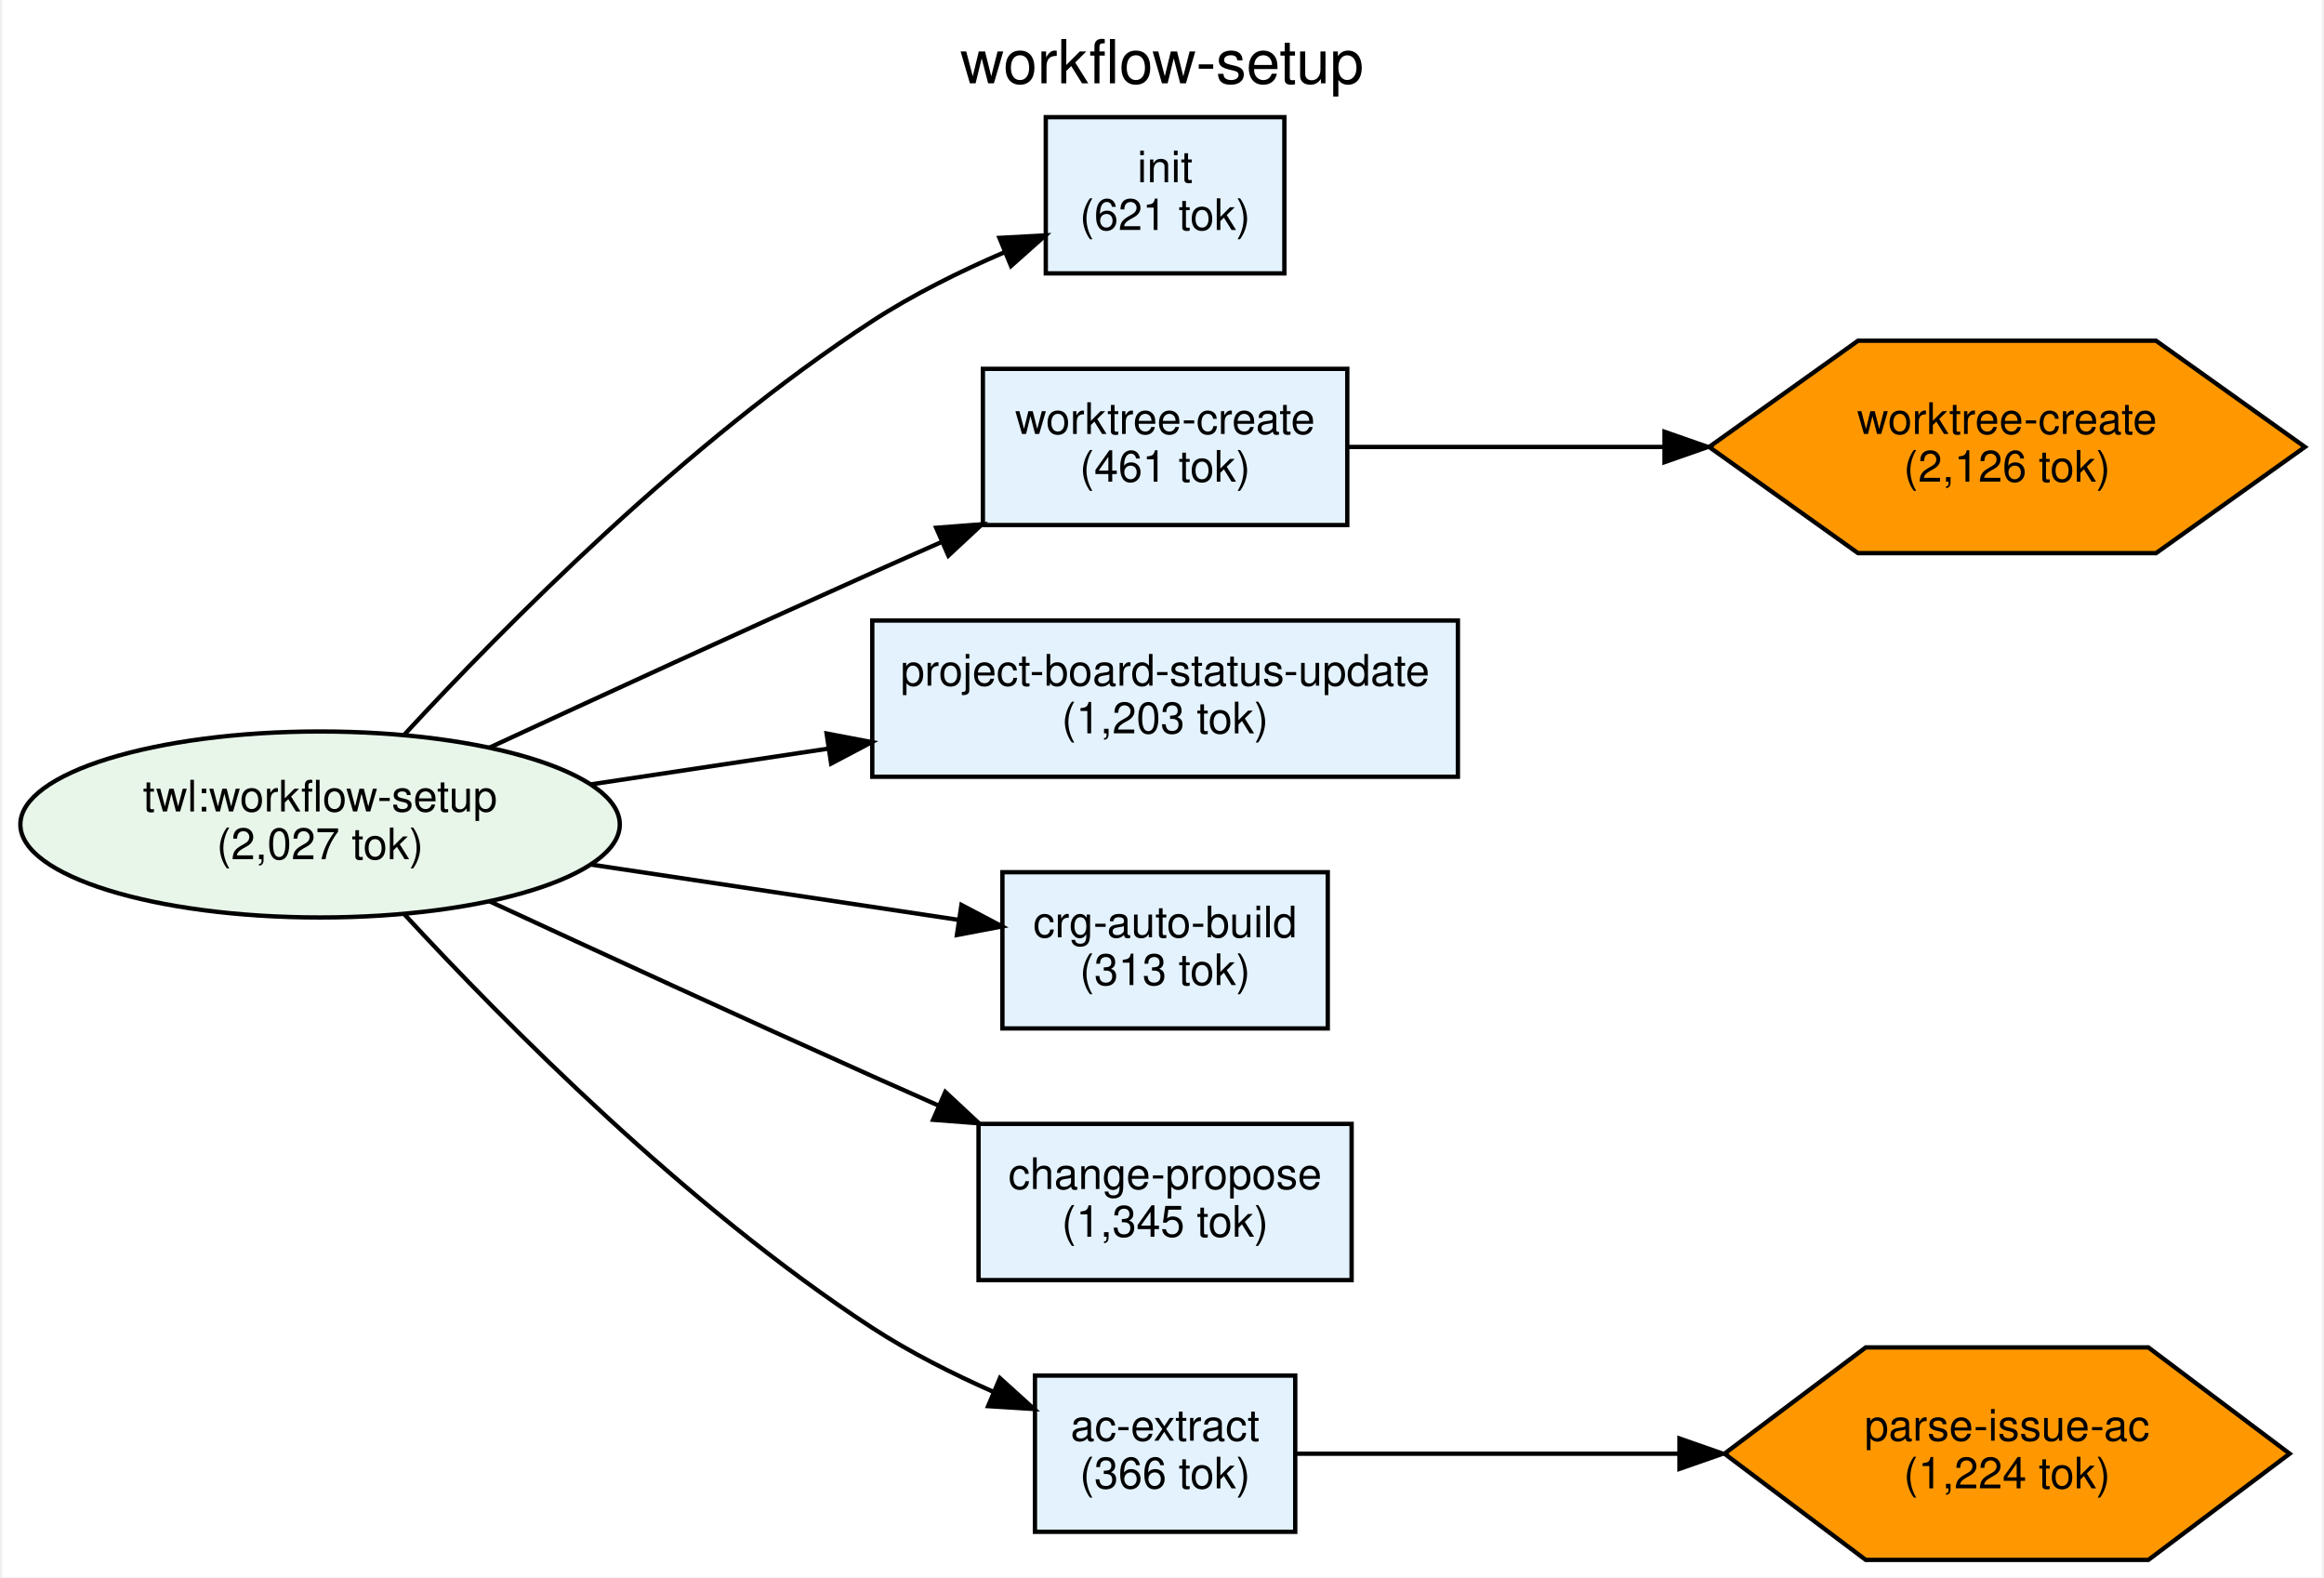
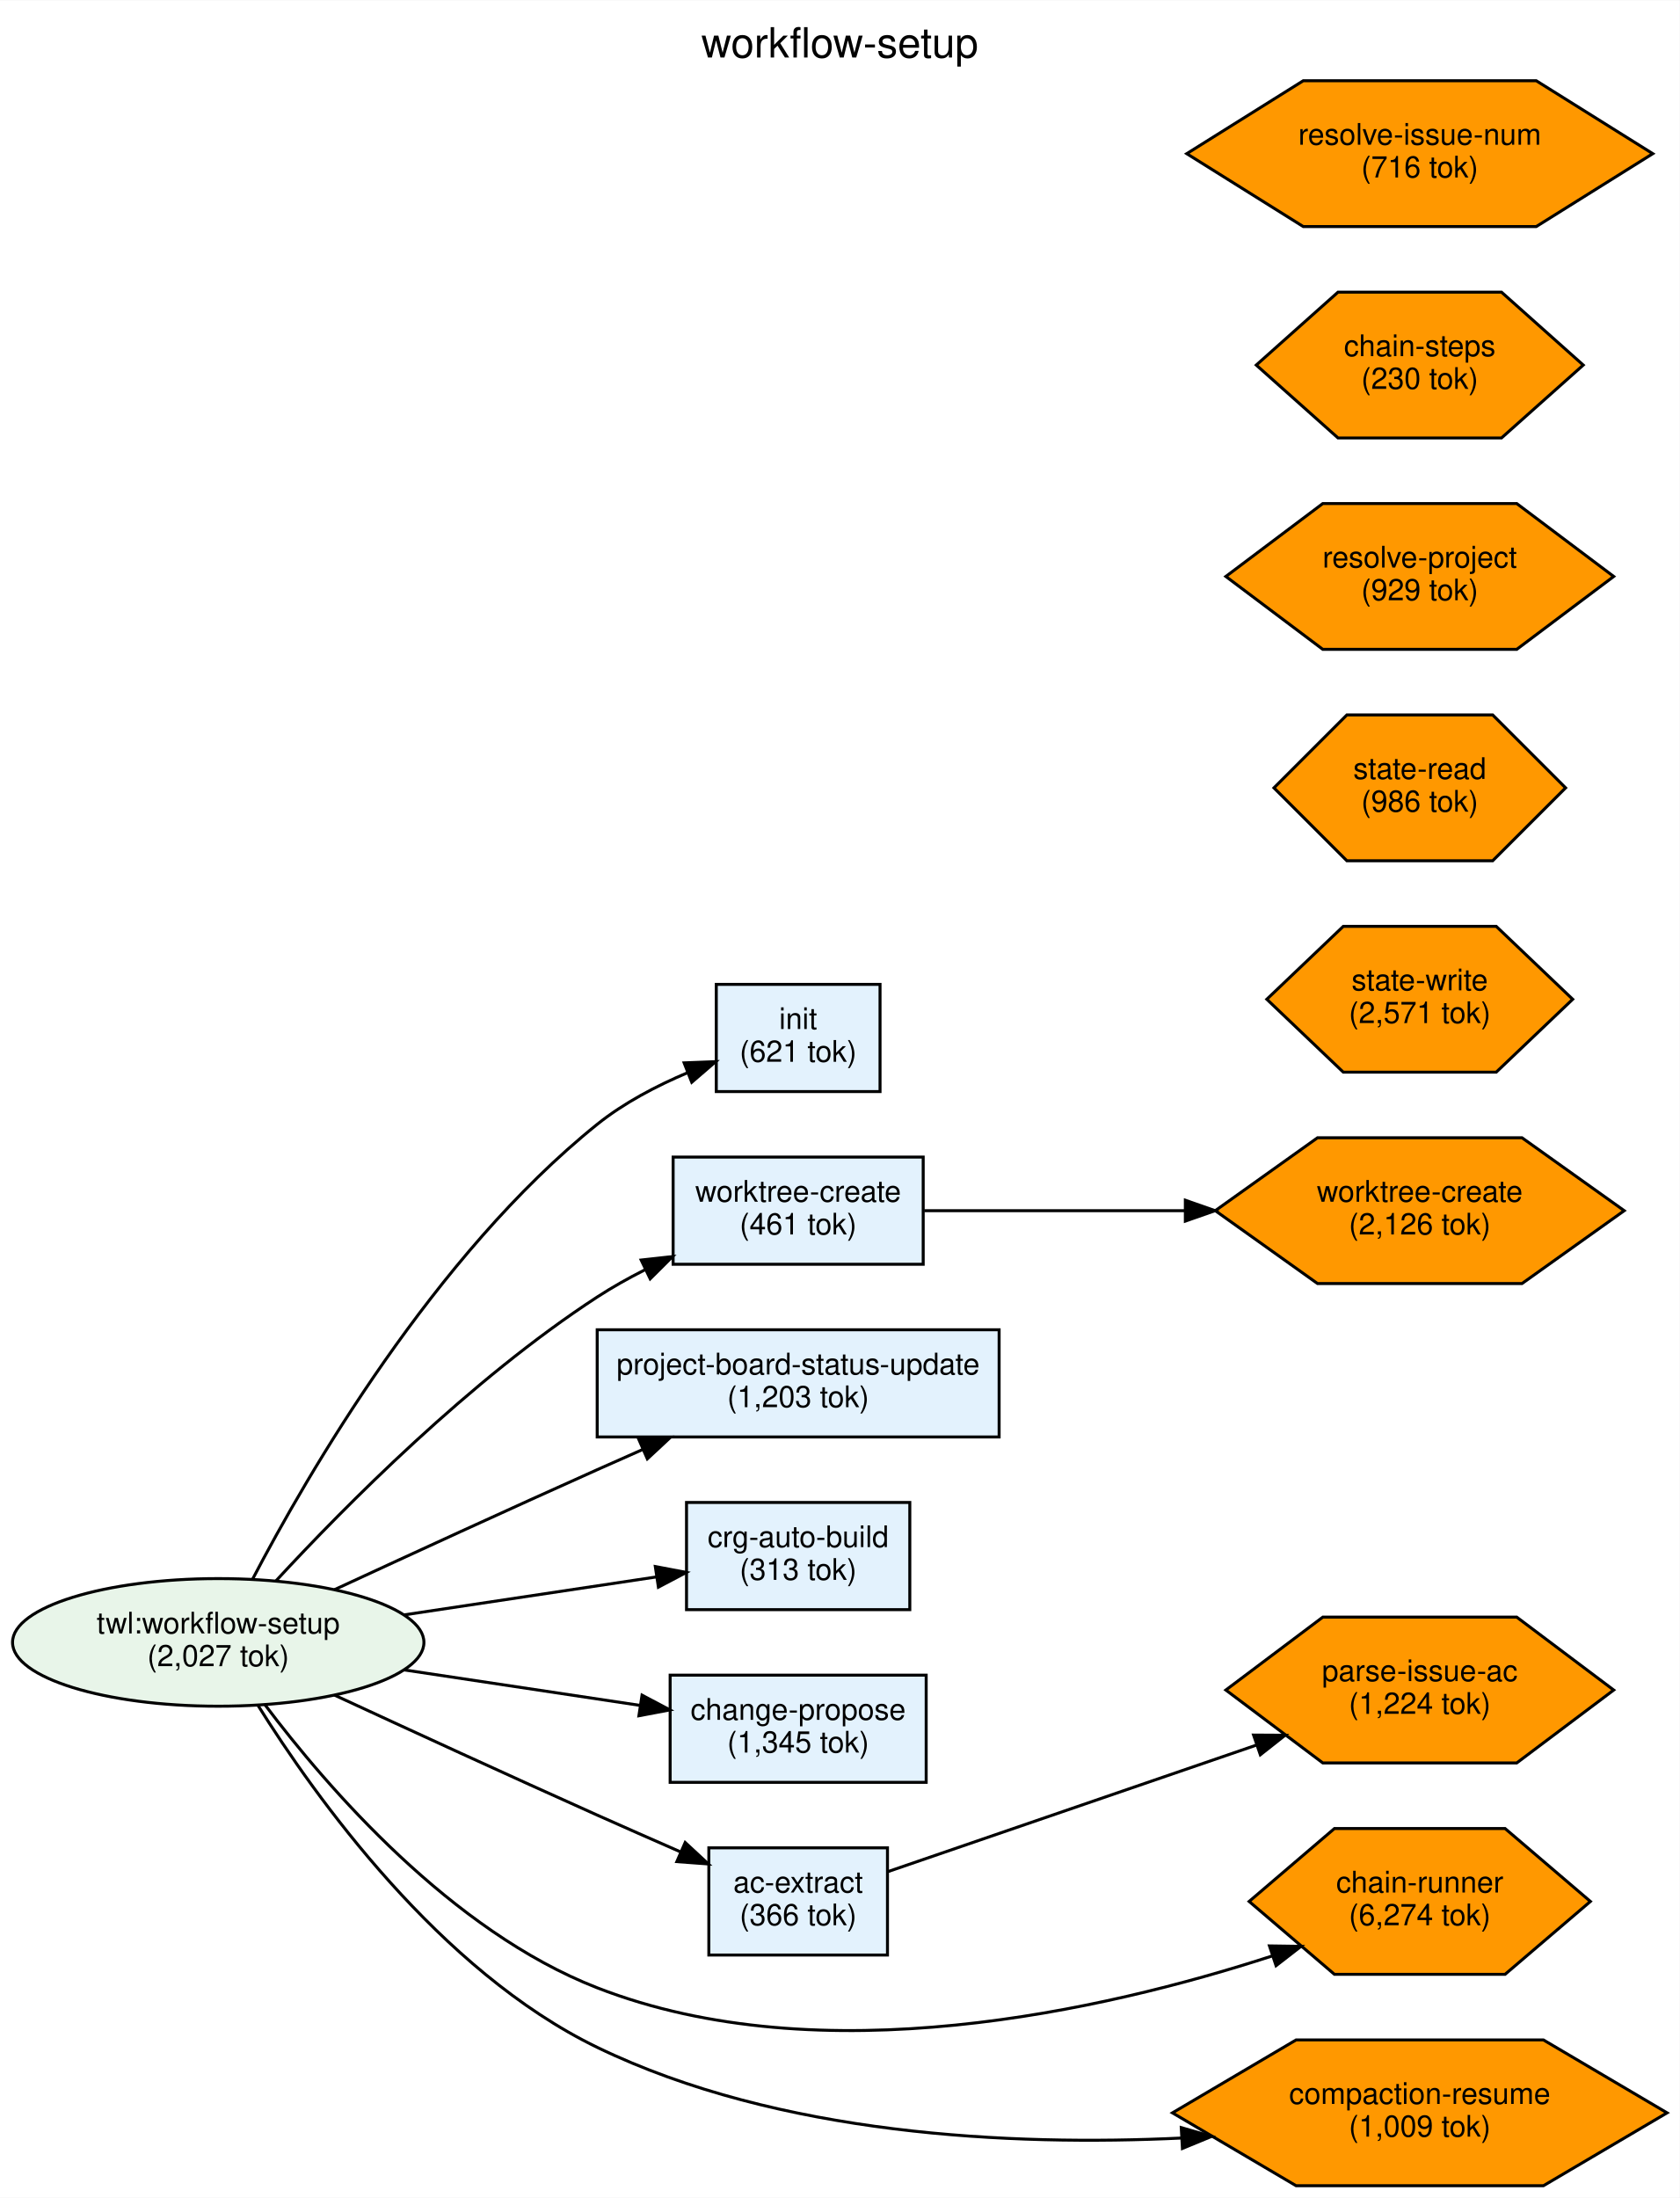
- <svg xmlns="http://www.w3.org/2000/svg" width="535pt" height="363pt" viewBox="0.00 0.00 534.76 363.49">
-   <g id="graph0" class="graph" transform="scale(1 1) rotate(0) translate(4 359.49)">
-     <polygon fill="white" stroke="transparent" points="-4,4 -4,-359.49 530.76,-359.49 530.76,4 -4,4" />
-     <text text-anchor="middle" x="263.38" y="-340.29" font-family="Helvetica,sans-Serif" font-size="14.00">workflow-setup</text>
+ <svg xmlns="http://www.w3.org/2000/svg" width="564pt" height="738pt" viewBox="0.00 0.00 564.16 737.99">
+   <g id="graph0" class="graph" transform="scale(1 1) rotate(0) translate(4 733.99)">
+     <polygon fill="white" stroke="transparent" points="-4,4 -4,-733.99 560.16,-733.99 560.16,4 -4,4" />
+     <text text-anchor="middle" x="278.08" y="-714.79" font-family="Helvetica,sans-Serif" font-size="14.00">workflow-setup</text>
    <g id="node1" class="node">
-       <ellipse fill="#e8f5e9" stroke="black" cx="69.3" cy="-169.49" rx="69.09" ry="21.43" />
-       <text text-anchor="middle" x="69.3" y="-172.49" font-family="Helvetica,sans-Serif" font-size="10.00">twl:workflow-setup</text>
-       <text text-anchor="middle" x="69.3" y="-161.49" font-family="Helvetica,sans-Serif" font-size="10.00">(2,027 tok)</text>
+       <ellipse fill="#e8f5e9" stroke="black" cx="69.3" cy="-182.49" rx="69.09" ry="21.43" />
+       <text text-anchor="middle" x="69.3" y="-185.49" font-family="Helvetica,sans-Serif" font-size="10.00">twl:workflow-setup</text>
+       <text text-anchor="middle" x="69.3" y="-174.49" font-family="Helvetica,sans-Serif" font-size="10.00">(2,027 tok)</text>
    </g>
    <g id="node2" class="node">
-       <polygon fill="#e3f2fd" stroke="black" points="291.59,-332.49 236.59,-332.49 236.59,-296.49 291.59,-296.49 291.59,-332.49" />
-       <text text-anchor="middle" x="264.09" y="-317.49" font-family="Helvetica,sans-Serif" font-size="10.00">init</text>
-       <text text-anchor="middle" x="264.09" y="-306.49" font-family="Helvetica,sans-Serif" font-size="10.00">(621 tok)</text>
+       <polygon fill="#e3f2fd" stroke="black" points="291.59,-403.49 236.59,-403.49 236.59,-367.49 291.59,-367.49 291.59,-403.49" />
+       <text text-anchor="middle" x="264.09" y="-388.49" font-family="Helvetica,sans-Serif" font-size="10.00">init</text>
+       <text text-anchor="middle" x="264.09" y="-377.49" font-family="Helvetica,sans-Serif" font-size="10.00">(621 tok)</text>
    </g>
    <g id="edge1" class="edge">
-       <path fill="none" stroke="black" d="M88.71,-190.18C111.91,-215.29 153.93,-257.72 196.59,-285.49 205.95,-291.59 216.8,-296.94 226.99,-301.33" />
-       <polygon fill="black" stroke="black" points="225.91,-304.67 236.49,-305.24 228.58,-298.2 225.91,-304.67" />
+       <path fill="none" stroke="black" d="M80.72,-203.5C99.42,-239.3 141.9,-312.53 196.59,-356.49 205.54,-363.68 216.54,-369.43 227,-373.85" />
+       <polygon fill="black" stroke="black" points="225.79,-377.13 236.38,-377.54 228.35,-370.62 225.79,-377.13" />
    </g>
    <g id="node3" class="node">
-       <polygon fill="#e3f2fd" stroke="black" points="306.09,-274.49 222.09,-274.49 222.09,-238.49 306.09,-238.49 306.09,-274.49" />
-       <text text-anchor="middle" x="264.09" y="-259.49" font-family="Helvetica,sans-Serif" font-size="10.00">worktree-create</text>
-       <text text-anchor="middle" x="264.09" y="-248.49" font-family="Helvetica,sans-Serif" font-size="10.00">(461 tok)</text>
+       <polygon fill="#e3f2fd" stroke="black" points="306.09,-345.49 222.09,-345.49 222.09,-309.49 306.09,-309.49 306.09,-345.49" />
+       <text text-anchor="middle" x="264.09" y="-330.49" font-family="Helvetica,sans-Serif" font-size="10.00">worktree-create</text>
+       <text text-anchor="middle" x="264.09" y="-319.49" font-family="Helvetica,sans-Serif" font-size="10.00">(461 tok)</text>
    </g>
    <g id="edge2" class="edge">
-       <path fill="none" stroke="black" d="M108.34,-187.2C133.37,-198.79 166.86,-214.19 196.59,-227.49 201.69,-229.78 207.03,-232.14 212.35,-234.49" />
-       <polygon fill="black" stroke="black" points="211.33,-237.86 221.89,-238.67 214.14,-231.45 211.33,-237.86" />
+       <path fill="none" stroke="black" d="M88.71,-203.18C111.91,-228.29 153.93,-270.72 196.59,-298.49 201.6,-301.75 207.03,-304.8 212.56,-307.6" />
+       <polygon fill="black" stroke="black" points="211.36,-310.91 221.89,-312.07 214.39,-304.6 211.36,-310.91" />
    </g>
    <g id="node4" class="node">
-       <polygon fill="#e3f2fd" stroke="black" points="331.59,-216.49 196.59,-216.49 196.59,-180.49 331.59,-180.49 331.59,-216.49" />
-       <text text-anchor="middle" x="264.09" y="-201.49" font-family="Helvetica,sans-Serif" font-size="10.00">project-board-status-update</text>
-       <text text-anchor="middle" x="264.09" y="-190.49" font-family="Helvetica,sans-Serif" font-size="10.00">(1,203 tok)</text>
+       <polygon fill="#e3f2fd" stroke="black" points="331.59,-287.49 196.59,-287.49 196.59,-251.49 331.59,-251.49 331.59,-287.49" />
+       <text text-anchor="middle" x="264.09" y="-272.49" font-family="Helvetica,sans-Serif" font-size="10.00">project-board-status-update</text>
+       <text text-anchor="middle" x="264.09" y="-261.49" font-family="Helvetica,sans-Serif" font-size="10.00">(1,203 tok)</text>
    </g>
    <g id="edge3" class="edge">
-       <path fill="none" stroke="black" d="M131.83,-178.75C149.22,-181.37 168.35,-184.24 186.51,-186.98" />
-       <polygon fill="black" stroke="black" points="186.07,-190.45 196.48,-188.47 187.11,-183.53 186.07,-190.45" />
+       <path fill="none" stroke="black" d="M108.34,-200.2C133.37,-211.79 166.86,-227.19 196.59,-240.49 201.55,-242.71 206.73,-245.01 211.9,-247.29" />
+       <polygon fill="black" stroke="black" points="210.62,-250.55 221.18,-251.36 213.43,-244.14 210.62,-250.55" />
    </g>
    <g id="node5" class="node">
-       <polygon fill="#e3f2fd" stroke="black" points="301.59,-158.49 226.59,-158.49 226.59,-122.49 301.59,-122.49 301.59,-158.49" />
-       <text text-anchor="middle" x="264.09" y="-143.49" font-family="Helvetica,sans-Serif" font-size="10.00">crg-auto-build</text>
-       <text text-anchor="middle" x="264.09" y="-132.49" font-family="Helvetica,sans-Serif" font-size="10.00">(313 tok)</text>
+       <polygon fill="#e3f2fd" stroke="black" points="301.59,-229.49 226.59,-229.49 226.59,-193.49 301.59,-193.49 301.59,-229.49" />
+       <text text-anchor="middle" x="264.09" y="-214.49" font-family="Helvetica,sans-Serif" font-size="10.00">crg-auto-build</text>
+       <text text-anchor="middle" x="264.09" y="-203.49" font-family="Helvetica,sans-Serif" font-size="10.00">(313 tok)</text>
    </g>
    <g id="edge4" class="edge">
-       <path fill="none" stroke="black" d="M131.83,-160.24C159.24,-156.12 191,-151.34 216.41,-147.52" />
-       <polygon fill="black" stroke="black" points="217.15,-150.94 226.52,-146 216.11,-144.02 217.15,-150.94" />
+       <path fill="none" stroke="black" d="M131.83,-191.75C159.24,-195.87 191,-200.65 216.41,-204.47" />
+       <polygon fill="black" stroke="black" points="216.11,-207.97 226.52,-205.99 217.15,-201.05 216.11,-207.97" />
    </g>
    <g id="node6" class="node">
-       <polygon fill="#e3f2fd" stroke="black" points="307.09,-100.49 221.09,-100.49 221.09,-64.49 307.09,-64.49 307.09,-100.49" />
-       <text text-anchor="middle" x="264.09" y="-85.49" font-family="Helvetica,sans-Serif" font-size="10.00">change-propose</text>
-       <text text-anchor="middle" x="264.09" y="-74.49" font-family="Helvetica,sans-Serif" font-size="10.00">(1,345 tok)</text>
+       <polygon fill="#e3f2fd" stroke="black" points="307.09,-171.49 221.09,-171.49 221.09,-135.49 307.09,-135.49 307.09,-171.49" />
+       <text text-anchor="middle" x="264.09" y="-156.49" font-family="Helvetica,sans-Serif" font-size="10.00">change-propose</text>
+       <text text-anchor="middle" x="264.09" y="-145.49" font-family="Helvetica,sans-Serif" font-size="10.00">(1,345 tok)</text>
    </g>
    <g id="edge5" class="edge">
-       <path fill="none" stroke="black" d="M108.34,-151.79C133.37,-140.2 166.86,-124.8 196.59,-111.49 201.55,-109.28 206.73,-106.98 211.9,-104.7" />
-       <polygon fill="black" stroke="black" points="213.43,-107.85 221.18,-100.63 210.62,-101.44 213.43,-107.85" />
+       <path fill="none" stroke="black" d="M131.83,-173.24C157.29,-169.41 186.49,-165.02 210.88,-161.35" />
+       <polygon fill="black" stroke="black" points="211.65,-164.77 221.01,-159.82 210.6,-157.85 211.65,-164.77" />
    </g>
    <g id="node7" class="node">
-       <polygon fill="#e3f2fd" stroke="black" points="294.09,-42.49 234.09,-42.49 234.09,-6.49 294.09,-6.49 294.09,-42.49" />
-       <text text-anchor="middle" x="264.09" y="-27.49" font-family="Helvetica,sans-Serif" font-size="10.00">ac-extract</text>
-       <text text-anchor="middle" x="264.09" y="-16.49" font-family="Helvetica,sans-Serif" font-size="10.00">(366 tok)</text>
+       <polygon fill="#e3f2fd" stroke="black" points="294.09,-113.49 234.09,-113.49 234.09,-77.49 294.09,-77.49 294.09,-113.49" />
+       <text text-anchor="middle" x="264.09" y="-98.49" font-family="Helvetica,sans-Serif" font-size="10.00">ac-extract</text>
+       <text text-anchor="middle" x="264.09" y="-87.49" font-family="Helvetica,sans-Serif" font-size="10.00">(366 tok)</text>
    </g>
    <g id="edge6" class="edge">
-       <path fill="none" stroke="black" d="M88.71,-148.81C111.91,-123.7 153.93,-81.27 196.59,-53.49 205.22,-47.88 215.12,-42.89 224.6,-38.7" />
-       <polygon fill="black" stroke="black" points="226.02,-41.9 233.88,-34.79 223.3,-35.45 226.02,-41.9" />
+       <path fill="none" stroke="black" d="M108.34,-164.79C133.37,-153.2 166.86,-137.8 196.59,-124.49 205.64,-120.45 215.4,-116.15 224.59,-112.13" />
+       <polygon fill="black" stroke="black" points="226.14,-115.28 233.91,-108.08 223.34,-108.86 226.14,-115.28" />
+     </g>
+     <g id="node11" class="node">
+       <polygon fill="#ff9800" stroke="black" points="530.19,-95.49 501.53,-119.98 444.22,-119.98 415.57,-95.49 444.22,-71.01 501.53,-71.01 530.19,-95.49" />
+       <text text-anchor="middle" x="472.88" y="-98.49" font-family="Helvetica,sans-Serif" font-size="10.00">chain-runner</text>
+       <text text-anchor="middle" x="472.88" y="-87.49" font-family="Helvetica,sans-Serif" font-size="10.00">(6,274 tok)</text>
+     </g>
+     <g id="edge7" class="edge">
+       <path fill="none" stroke="black" d="M84.93,-161.64C105.91,-133.75 147.49,-85.62 196.59,-66.49 271.78,-37.2 366.77,-58.82 423.24,-77.16" />
+       <polygon fill="black" stroke="black" points="422.39,-80.56 432.98,-80.41 424.61,-73.92 422.39,-80.56" />
+     </g>
+     <g id="node15" class="node">
+       <polygon fill="#ff9800" stroke="black" points="555.94,-24.49 514.41,-48.98 431.34,-48.98 389.81,-24.49 431.34,-0.01 514.41,-0.01 555.94,-24.49" />
+       <text text-anchor="middle" x="472.88" y="-27.49" font-family="Helvetica,sans-Serif" font-size="10.00">compaction-resume</text>
+       <text text-anchor="middle" x="472.88" y="-16.49" font-family="Helvetica,sans-Serif" font-size="10.00">(1,009 tok)</text>
+     </g>
+     <g id="edge8" class="edge">
+       <path fill="none" stroke="black" d="M82.46,-161.64C102.02,-130.33 143.67,-72.13 196.59,-46.49 257.75,-16.87 335.58,-13.31 392.86,-16.03" />
+       <polygon fill="black" stroke="black" points="392.77,-19.53 402.95,-16.58 393.16,-12.54 392.77,-19.53" />
+     </g>
+     <g id="node12" class="node">
+       <polygon fill="#ff9800" stroke="black" points="541.55,-327.49 507.21,-351.98 438.54,-351.98 404.2,-327.49 438.54,-303.01 507.21,-303.01 541.55,-327.49" />
+       <text text-anchor="middle" x="472.88" y="-330.49" font-family="Helvetica,sans-Serif" font-size="10.00">worktree-create</text>
+       <text text-anchor="middle" x="472.88" y="-319.49" font-family="Helvetica,sans-Serif" font-size="10.00">(2,126 tok)</text>
+     </g>
+     <g id="edge9" class="edge">
+       <path fill="none" stroke="black" d="M306.44,-327.49C331.43,-327.49 364.09,-327.49 393.78,-327.49" />
+       <polygon fill="black" stroke="black" points="394.14,-330.99 404.14,-327.49 394.14,-323.99 394.14,-330.99" />
+     </g>
+     <g id="node13" class="node">
+       <polygon fill="#ff9800" stroke="black" points="538.02,-166.49 505.45,-190.98 440.31,-190.98 407.74,-166.49 440.31,-142.01 505.45,-142.01 538.02,-166.49" />
+       <text text-anchor="middle" x="472.88" y="-169.49" font-family="Helvetica,sans-Serif" font-size="10.00">parse-issue-ac</text>
+       <text text-anchor="middle" x="472.88" y="-158.49" font-family="Helvetica,sans-Serif" font-size="10.00">(1,224 tok)</text>
+     </g>
+     <g id="edge10" class="edge">
+       <path fill="none" stroke="black" d="M294.28,-105.52C326.37,-116.53 378.61,-134.47 418.15,-148.05" />
+       <polygon fill="black" stroke="black" points="417.06,-151.37 427.65,-151.31 419.33,-144.75 417.06,-151.37" />
    </g>
    <g id="node8" class="node">
-       <polygon fill="#ff9800" stroke="black" points="526.85,-256.49 492.51,-280.98 423.84,-280.98 389.51,-256.49 423.84,-232.01 492.51,-232.01 526.85,-256.49" />
-       <text text-anchor="middle" x="458.18" y="-259.49" font-family="Helvetica,sans-Serif" font-size="10.00">worktree-create</text>
-       <text text-anchor="middle" x="458.18" y="-248.49" font-family="Helvetica,sans-Serif" font-size="10.00">(2,126 tok)</text>
-     </g>
-     <g id="edge7" class="edge">
-       <path fill="none" stroke="black" d="M306.3,-256.49C327.52,-256.49 354.11,-256.49 379.03,-256.49" />
-       <polygon fill="black" stroke="black" points="379.22,-259.99 389.22,-256.49 379.22,-252.99 379.22,-259.99" />
+       <polygon fill="#ff9800" stroke="black" points="521.86,-469.49 497.37,-493.98 448.39,-493.98 423.9,-469.49 448.39,-445.01 497.37,-445.01 521.86,-469.49" />
+       <text text-anchor="middle" x="472.88" y="-472.49" font-family="Helvetica,sans-Serif" font-size="10.00">state-read</text>
+       <text text-anchor="middle" x="472.88" y="-461.49" font-family="Helvetica,sans-Serif" font-size="10.00">(986 tok)</text>
    </g>
    <g id="node9" class="node">
-       <polygon fill="#ff9800" stroke="black" points="523.32,-24.49 490.75,-48.98 425.61,-48.98 393.04,-24.49 425.61,-0.01 490.75,-0.01 523.32,-24.49" />
-       <text text-anchor="middle" x="458.18" y="-27.49" font-family="Helvetica,sans-Serif" font-size="10.00">parse-issue-ac</text>
-       <text text-anchor="middle" x="458.18" y="-16.49" font-family="Helvetica,sans-Serif" font-size="10.00">(1,224 tok)</text>
+       <polygon fill="#ff9800" stroke="black" points="524.25,-398.49 498.56,-422.98 447.19,-422.98 421.5,-398.49 447.19,-374.01 498.56,-374.01 524.25,-398.49" />
+       <text text-anchor="middle" x="472.88" y="-401.49" font-family="Helvetica,sans-Serif" font-size="10.00">state-write</text>
+       <text text-anchor="middle" x="472.88" y="-390.49" font-family="Helvetica,sans-Serif" font-size="10.00">(2,571 tok)</text>
    </g>
-     <g id="edge8" class="edge">
-       <path fill="none" stroke="black" d="M294.27,-24.49C317.65,-24.49 351.54,-24.49 382.35,-24.49" />
-       <polygon fill="black" stroke="black" points="382.67,-27.99 392.67,-24.49 382.67,-20.99 382.67,-27.99" />
+     <g id="node10" class="node">
+       <polygon fill="#ff9800" stroke="black" points="538.02,-540.49 505.45,-564.98 440.31,-564.98 407.74,-540.49 440.31,-516.01 505.45,-516.01 538.02,-540.49" />
+       <text text-anchor="middle" x="472.88" y="-543.49" font-family="Helvetica,sans-Serif" font-size="10.00">resolve-project</text>
+       <text text-anchor="middle" x="472.88" y="-532.49" font-family="Helvetica,sans-Serif" font-size="10.00">(929 tok)</text>
+     </g>
+     <g id="node14" class="node">
+       <polygon fill="#ff9800" stroke="black" points="527.79,-611.49 500.33,-635.98 445.42,-635.98 417.96,-611.49 445.42,-587.01 500.33,-587.01 527.79,-611.49" />
+       <text text-anchor="middle" x="472.88" y="-614.49" font-family="Helvetica,sans-Serif" font-size="10.00">chain-steps</text>
+       <text text-anchor="middle" x="472.88" y="-603.49" font-family="Helvetica,sans-Serif" font-size="10.00">(230 tok)</text>
+     </g>
+     <g id="node16" class="node">
+       <polygon fill="#ff9800" stroke="black" points="551.14,-682.49 512.01,-706.98 433.74,-706.98 394.61,-682.49 433.74,-658.01 512.01,-658.01 551.14,-682.49" />
+       <text text-anchor="middle" x="472.88" y="-685.49" font-family="Helvetica,sans-Serif" font-size="10.00">resolve-issue-num</text>
+       <text text-anchor="middle" x="472.88" y="-674.49" font-family="Helvetica,sans-Serif" font-size="10.00">(716 tok)</text>
    </g>
  </g>
</svg>
